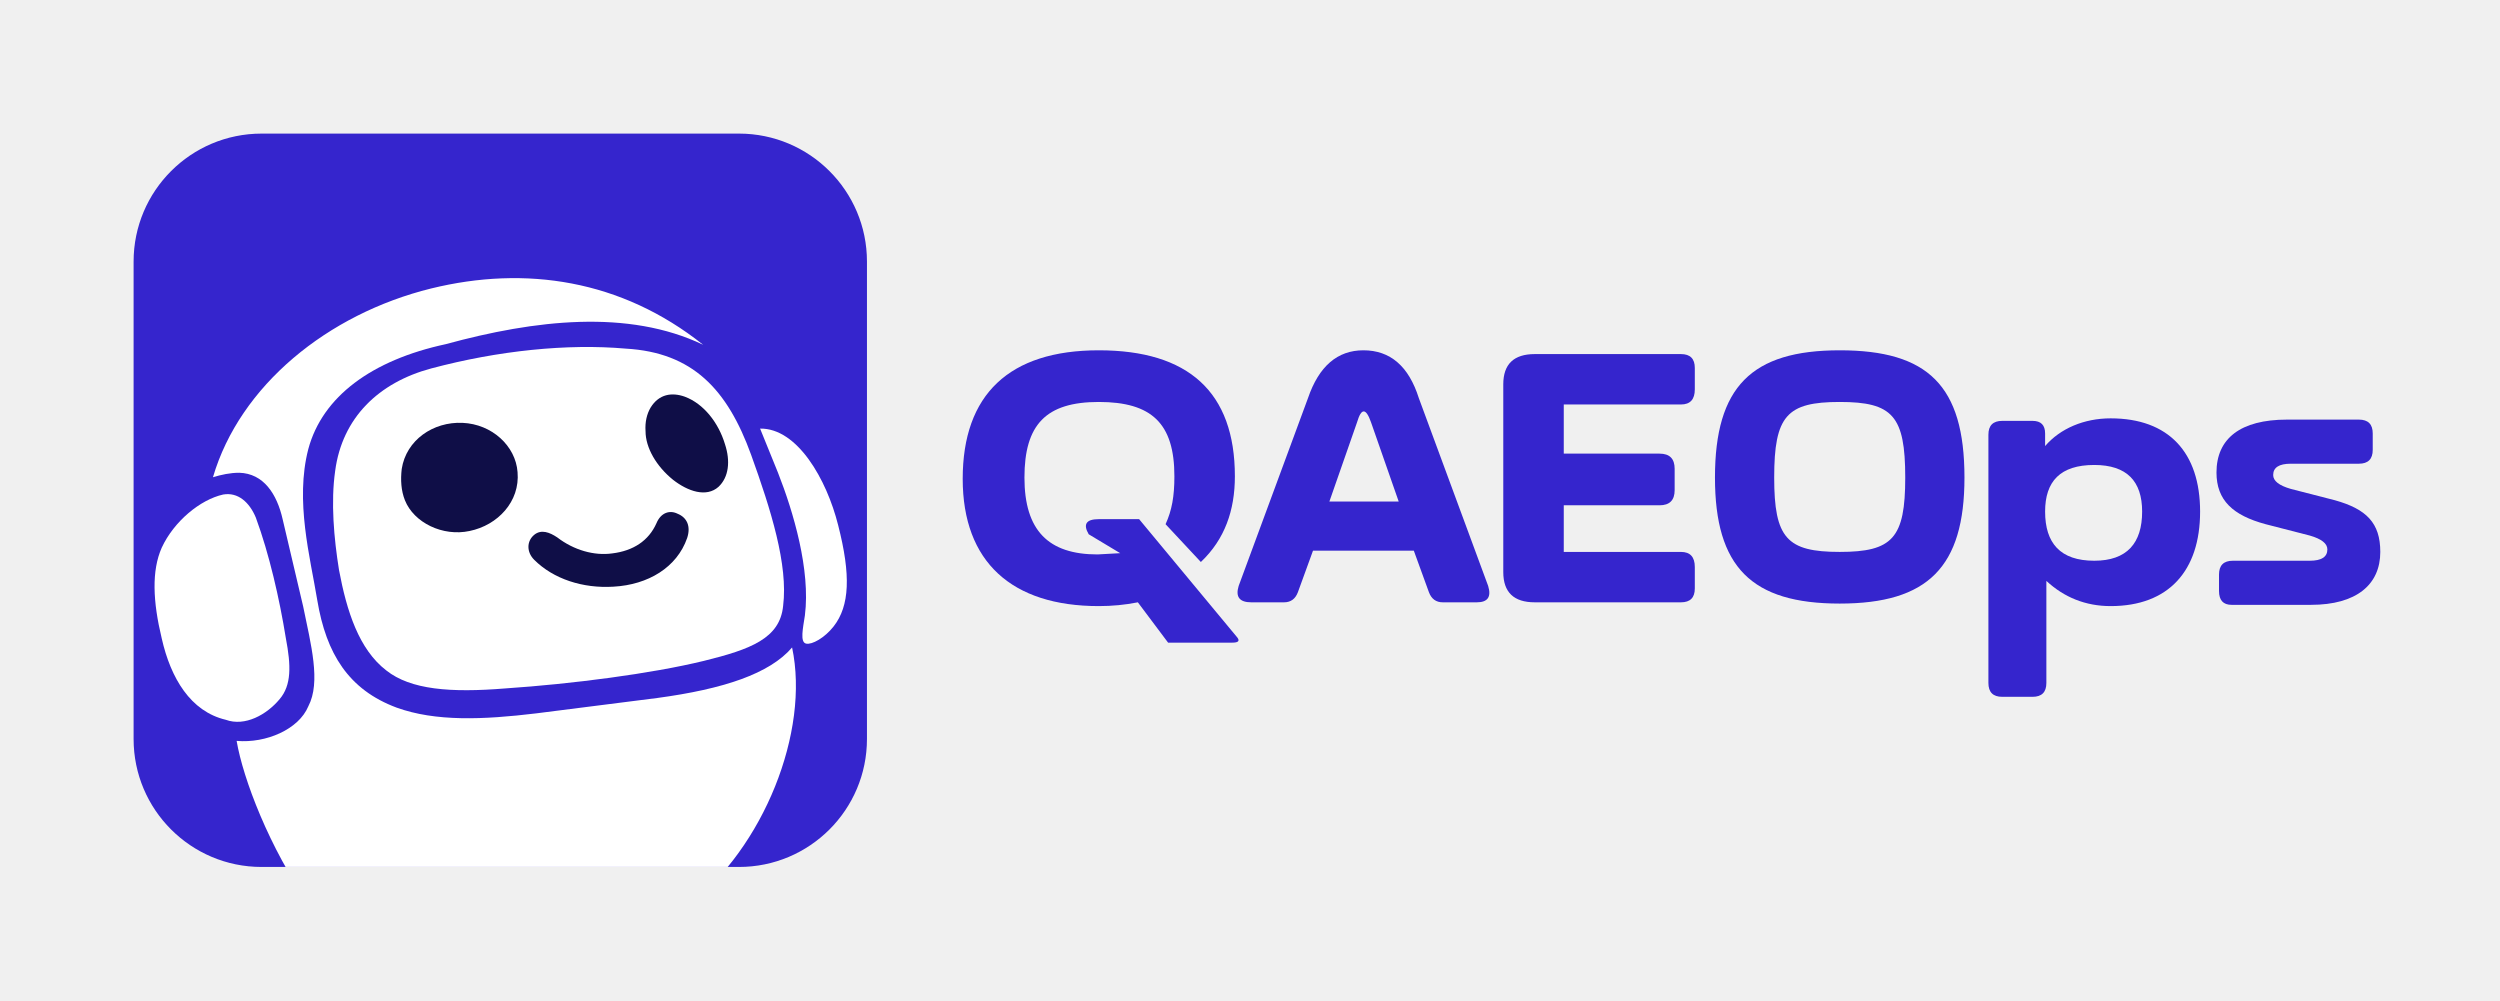
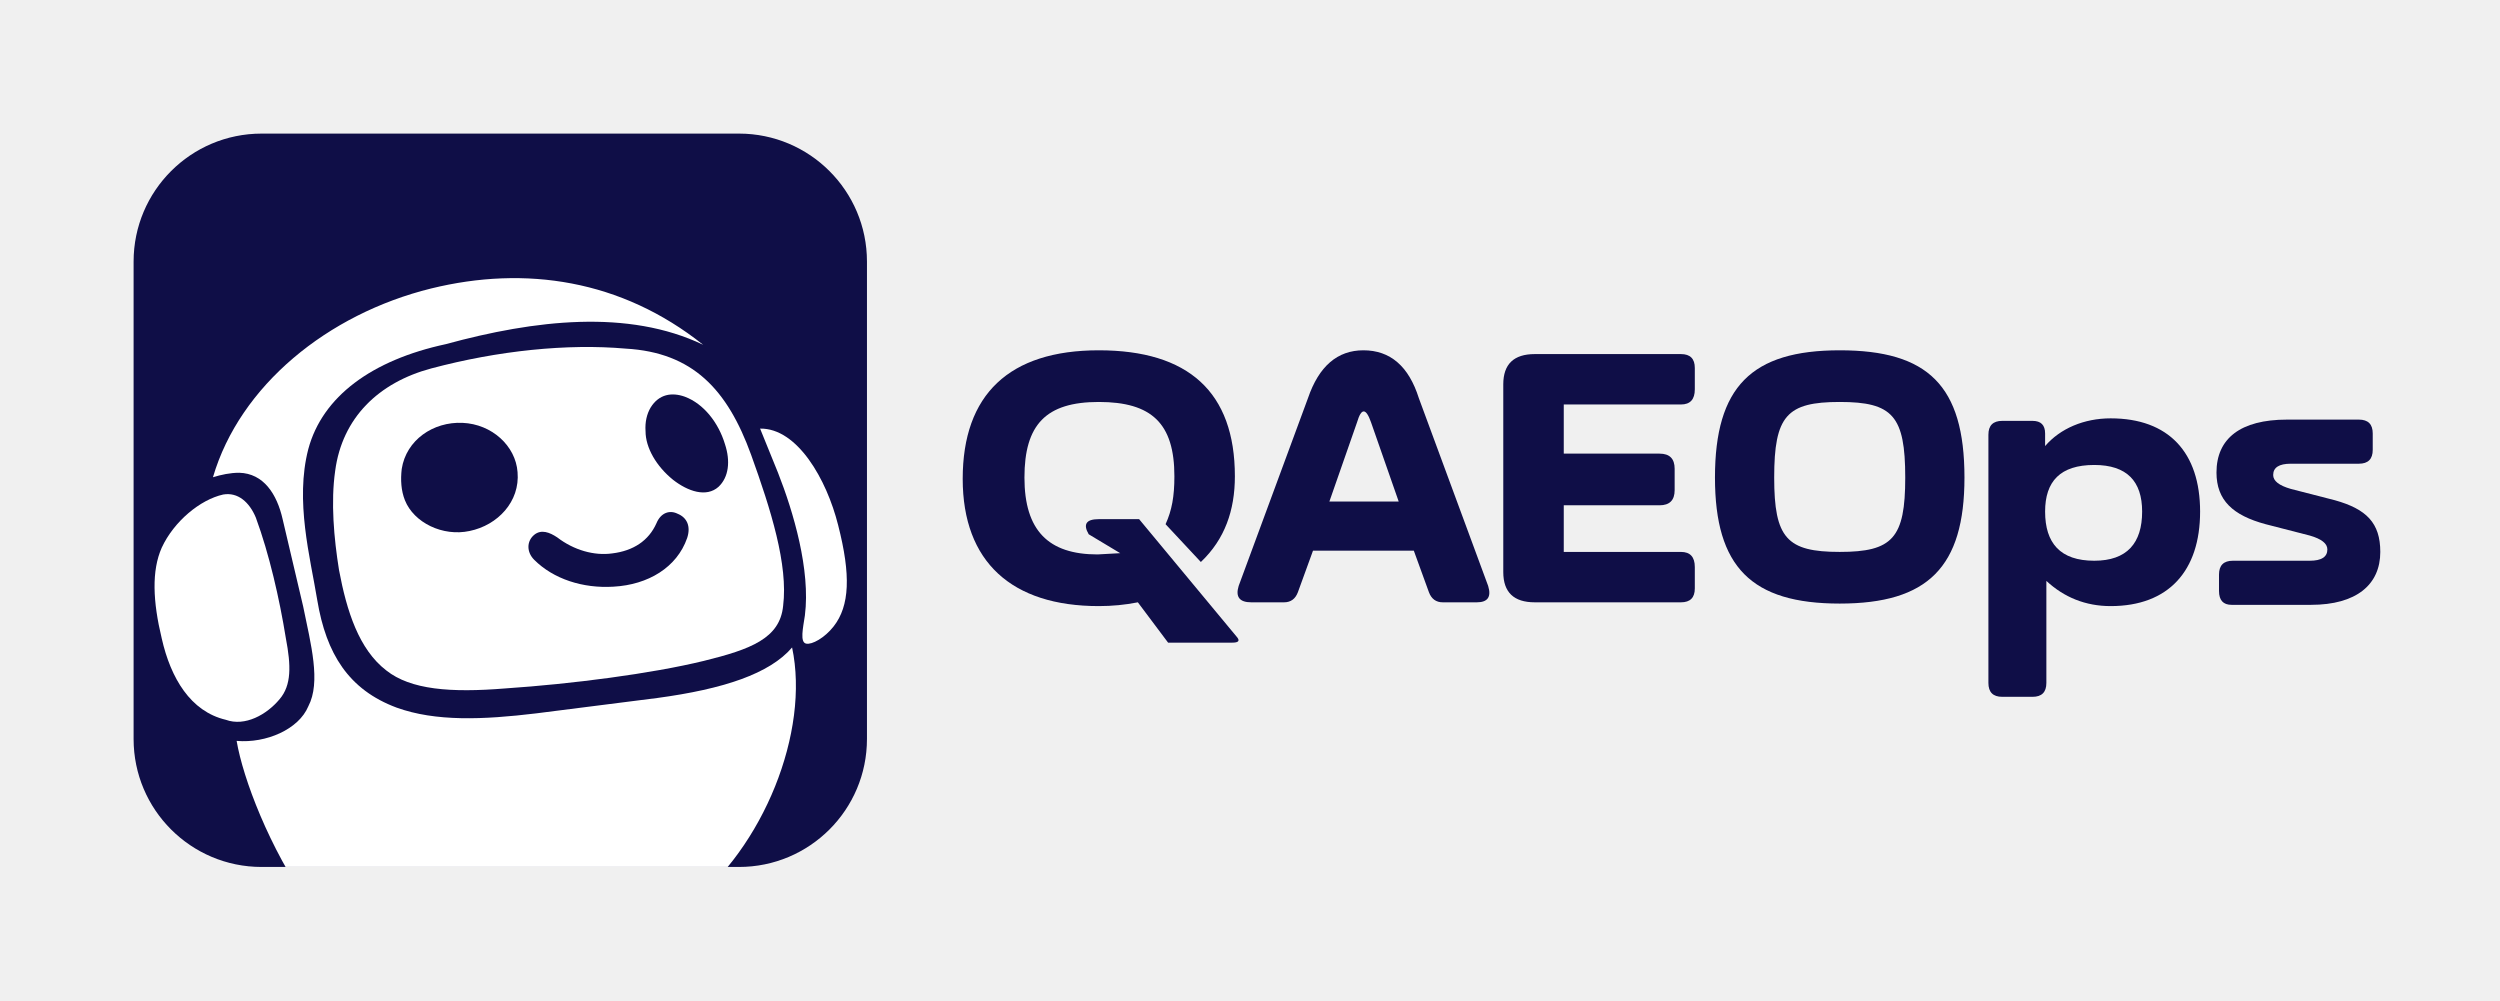
<svg xmlns="http://www.w3.org/2000/svg" width="1984" height="794" viewBox="0 0 1984 794" role="img" aria-labelledby="logo-title logo-description">
  <style>
    #qaeops-eye-left {
      transform-origin: 563.2px 591.5px;
      animation: qaeops-blink-tilt 4s ease-in-out infinite;
    }
    #qaeops-eye-right {
      transform-origin: 918.4px 538.2px;
      animation: qaeops-blink-tilt 4s ease-in-out infinite;
    }
    @keyframes qaeops-blink-tilt {
      0%, 10%, 84%, 94%, 100% { transform: rotate(-8.53deg) scaleY(1) rotate(8.53deg); }
      5%, 89% { transform: rotate(-8.53deg) scaleY(0.05) rotate(8.53deg); }
    }
  </style>
  <g id="robot-mark" transform="translate(78.6 78.6) scale(0.50785)">
    <defs>
      <rect id="tile-shape" x="54" y="54" width="1146" height="1146" rx="200" />
      <clipPath id="tile-clip">
        <use href="#tile-shape" />
      </clipPath>
    </defs>
-     <use href="#tile-shape" fill="#3525CD" />
+     <use href="#tile-shape" fill="#0F0E47" />
    <g id="qaeops-robot" clip-path="url(#tile-clip)" fill="#FFFFFF">
      <path id="qaeops-head-band" d="M178 591C220 448 357 336 519 296C666 260 816 282 944 384C827 328 681 345 542 383C426 408 349 465 327 547C306 628 330 716 341 783C355 867 390 923 465 951C526 973 600 970 683 960L872 936C976 922 1048 898 1083 857C1111 989 1038 1170 921 1260H329C266 1170 225 1062 215 1003C261 1007 312 985 327 949C347 911 331 852 319 793L287 657C278 617 257 585 219 584C205 584 191 587 178 591Z" />
      <path id="qaeops-ear-left" d="M194 618C217 614 235 630 245 654C266 711 282 781 292 843C300 885 301 916 282 938C262 962 228 981 198 970C143 957 112 905 98 843C84 785 82 737 98 701C117 660 158 626 194 618Z" />
      <path id="qaeops-ear-right" d="M1033 515C1091 514 1137 594 1155 666C1175 744 1173 792 1148 824C1134 842 1114 853 1105 851C1095 849 1100 827 1103 807C1112 736 1085 645 1061 584Z" />
      <path id="qaeops-face-panel" d="M369 581C380 498 437 443 519 421C624 393 732 382 823 390C928 396 982 454 1019 556C1050 642 1077 728 1069 792C1064 843 1018 860 945 878C863 898 739 914 635 921C549 928 487 923 449 893C406 860 387 800 375 736C367 686 362 630 369 581Z" />
      <g id="qaeops-eyes" fill="#0F0E47">
        <path id="qaeops-eye-left" class="logo-robot__eye" d="M473 578C480 533 522 504 568 506C614 508 651 542 654 583C658 629 623 666 579 675C537 684 492 662 478 627C472 612 471 595 473 578Z" />
        <path id="qaeops-eye-right" class="logo-robot__eye" d="M862 482C875 461 895 458 915 465C945 476 968 506 978 539C987 566 984 591 968 606C949 623 920 613 897 595C871 574 854 545 854 519C853 505 856 492 862 482Z" />
      </g>
      <path id="qaeops-smile" fill="#0F0E47" d="M680 681C691 672 704 677 716 685C742 705 774 714 802 710C835 706 859 690 871 663C878 646 892 642 904 648C919 654 925 668 919 686C903 732 858 759 804 762C756 765 710 750 680 720C668 708 668 691 680 681Z" />
    </g>
  </g>
-   <g id="wordmark" fill="#3525CD" fill-rule="evenodd">
+   <g id="wordmark" fill="#0F0E47" fill-rule="evenodd">
    <path id="letter-Q" d="M872 278C943 278 980 311 980 378C980 405 972 428 953 446L925 416C930 405 932 394 932 378C932 336 914 319 872 319C830 319 813 337 813 379C813 421 832 440 871 440L889 439L864 424Q857 412 872 412H904L982 506Q985 510 978 510H927L903 478Q888 481 872 481C803 481 764 446 764 380C764 313 801 278 872 278Z" />
    <path id="letter-A" d="M983 465L1038 316Q1051 278 1082 278Q1114 278 1126 316L1181 465Q1185 478 1172 478H1145Q1137 478 1134 470L1122 437H1042L1030 470Q1027 478 1019 478H993Q979 478 983 465ZM1055 398H1110L1088 335Q1082 318 1077 335Z" />
    <path id="letter-E" d="M1218 281H1334Q1345 281 1345 292V309Q1345 321 1334 321H1241V360H1317Q1329 360 1329 372V389Q1329 401 1317 401H1241V438H1334Q1345 438 1345 450V467Q1345 478 1334 478H1218Q1193 478 1193 454V305Q1193 281 1218 281Z" />
    <path id="letter-O" d="M1460 278C1530 278 1559 306 1559 379C1559 450 1530 479 1460 479C1390 479 1361 450 1361 379C1361 307 1390 278 1460 278ZM1460 319C1418 319 1408 330 1408 379C1408 427 1418 438 1460 438C1502 438 1512 427 1512 379C1512 330 1502 319 1460 319Z" />
    <path id="letter-p" d="M1589 334H1613Q1623 334 1623 344V354C1635 340 1654 332 1675 332C1721 332 1746 359 1746 406C1746 453 1721 481 1675 481C1655 481 1638 474 1624 461V542Q1624 553 1613 553H1589Q1578 553 1578 542V345Q1578 334 1589 334ZM1662 369C1635 369 1623 382 1623 406C1623 431 1635 445 1662 445C1688 445 1700 431 1700 406C1700 382 1688 369 1662 369Z" />
    <path id="letter-s" d="M1815 333H1872Q1883 333 1883 344V357Q1883 368 1872 368H1818Q1804 368 1804 377Q1804 384 1818 388L1853 397C1878 404 1889 415 1889 438C1889 464 1870 480 1834 480H1771Q1761 480 1761 469V456Q1761 445 1772 445H1833Q1847 445 1847 436Q1847 429 1833 425L1798 416C1772 409 1759 397 1759 375C1759 348 1778 333 1815 333Z" />
  </g>
</svg>
